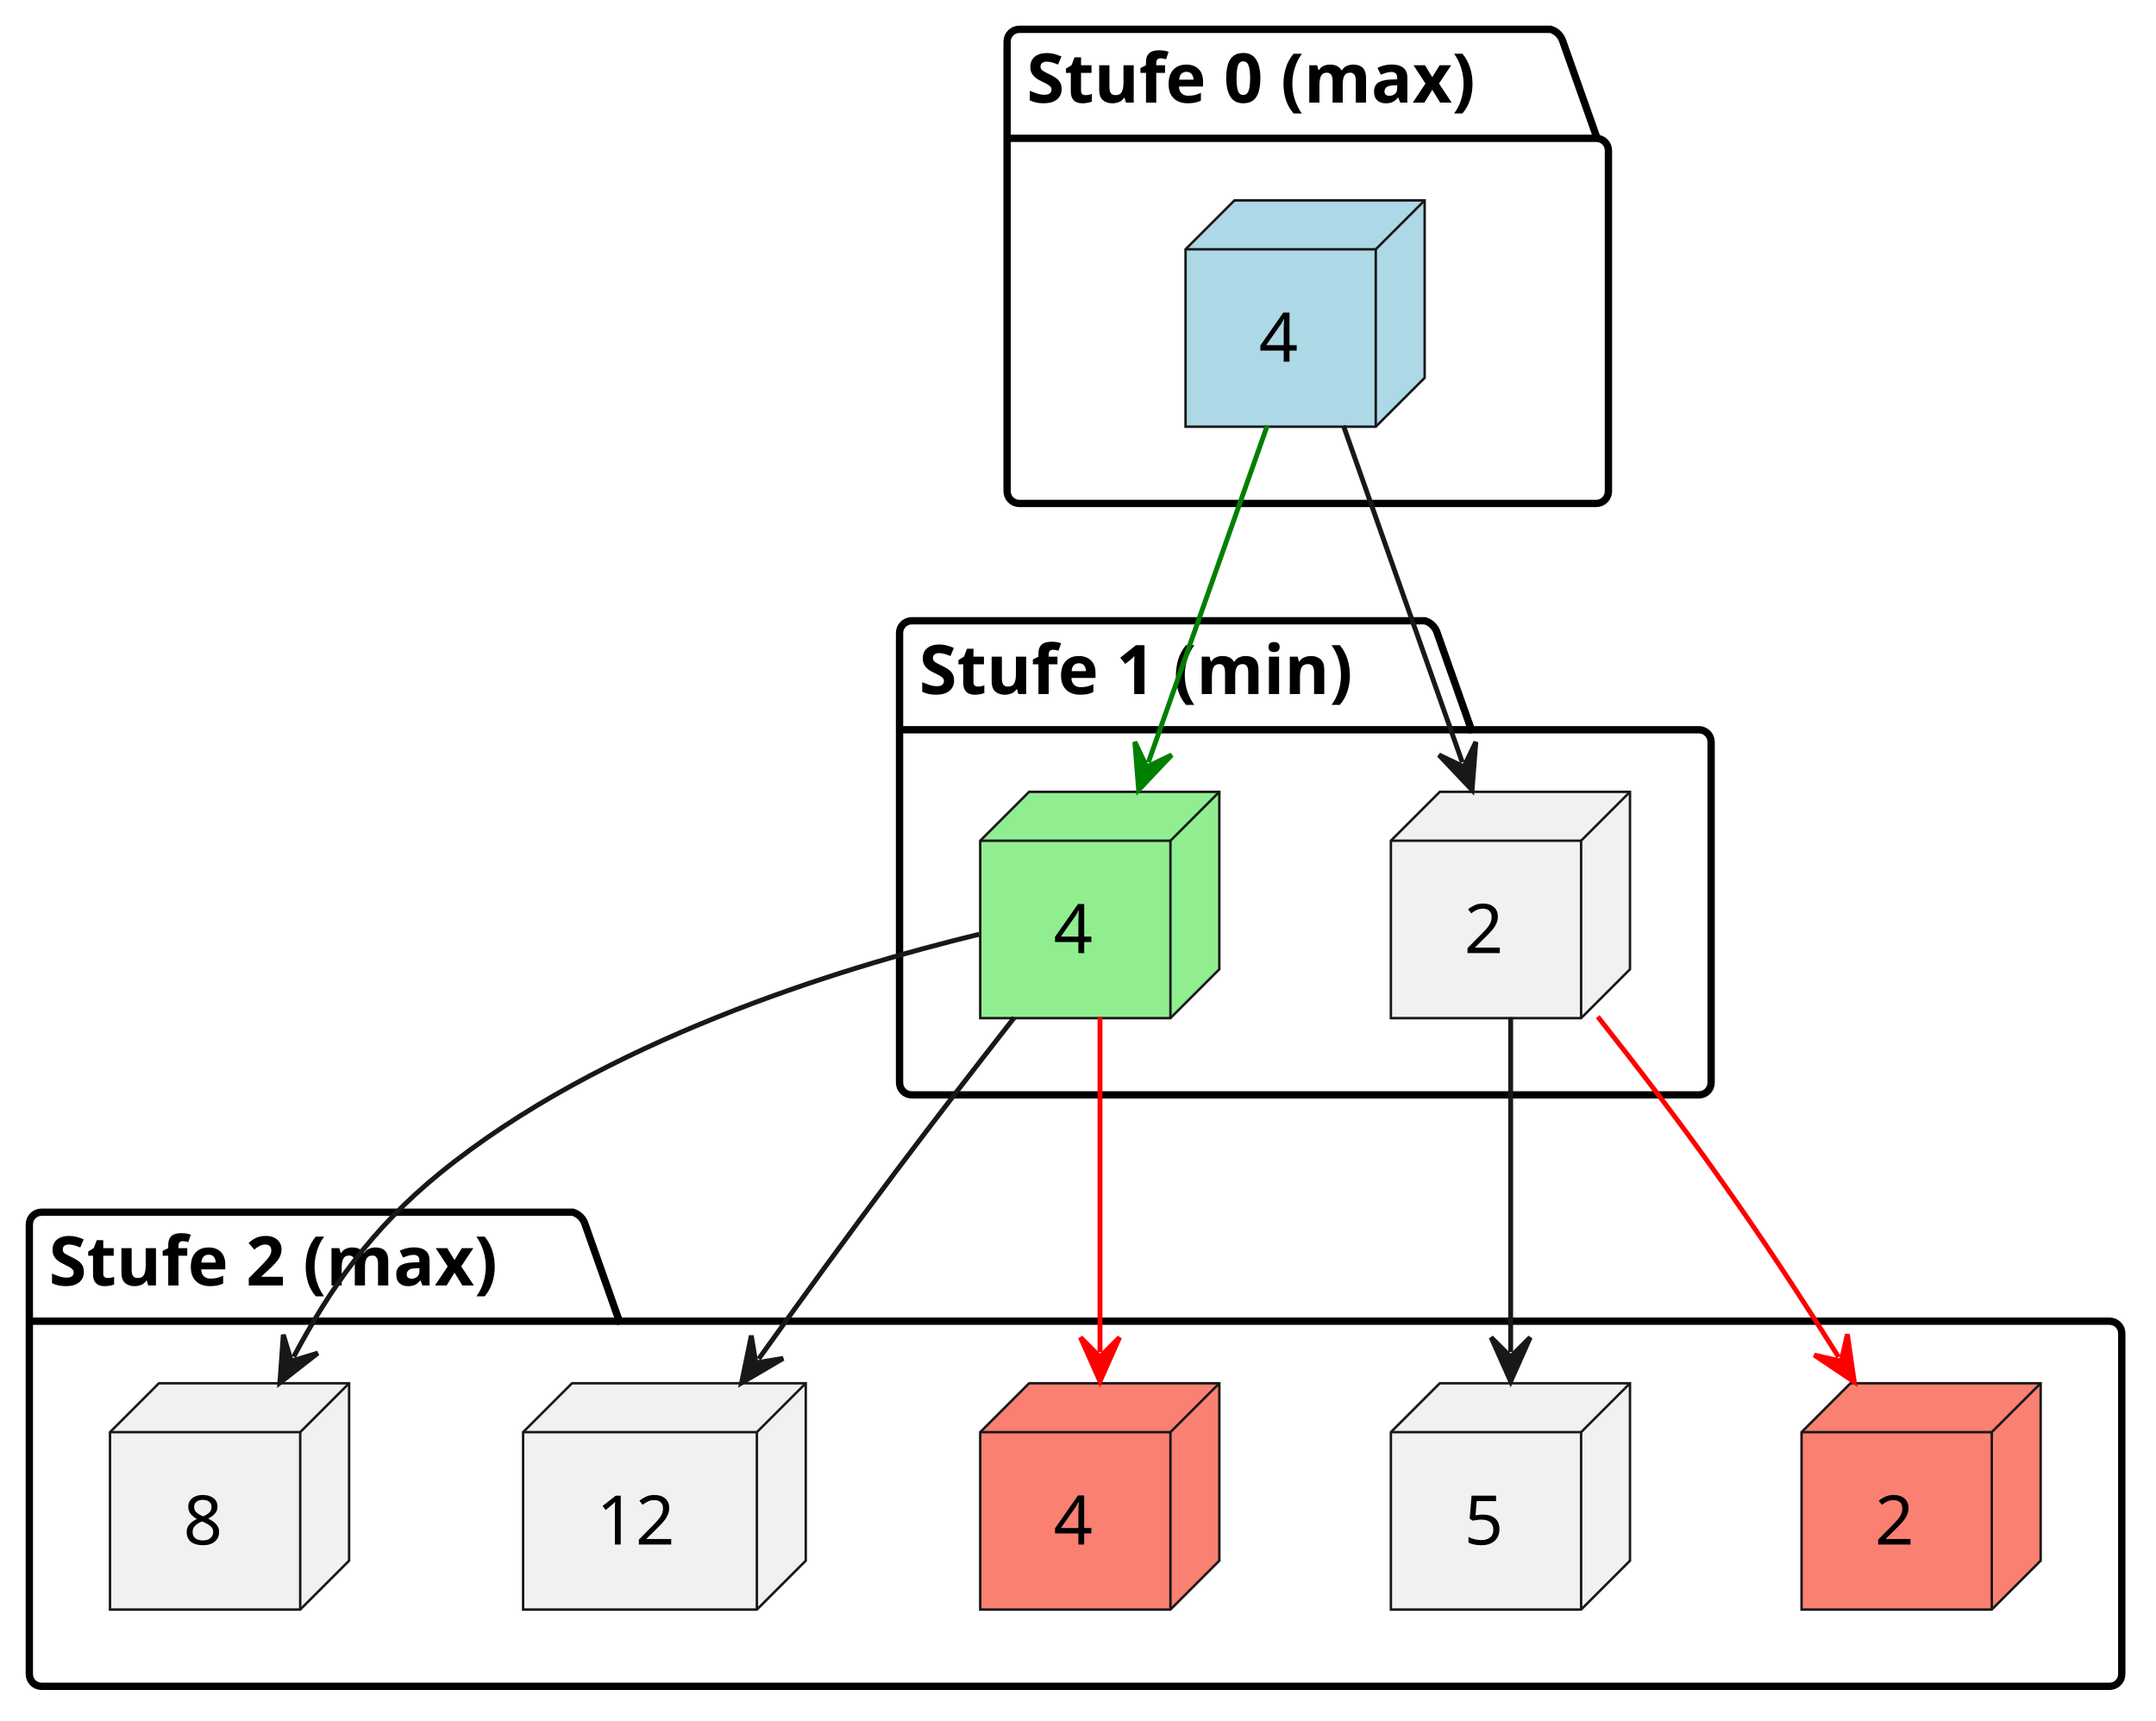
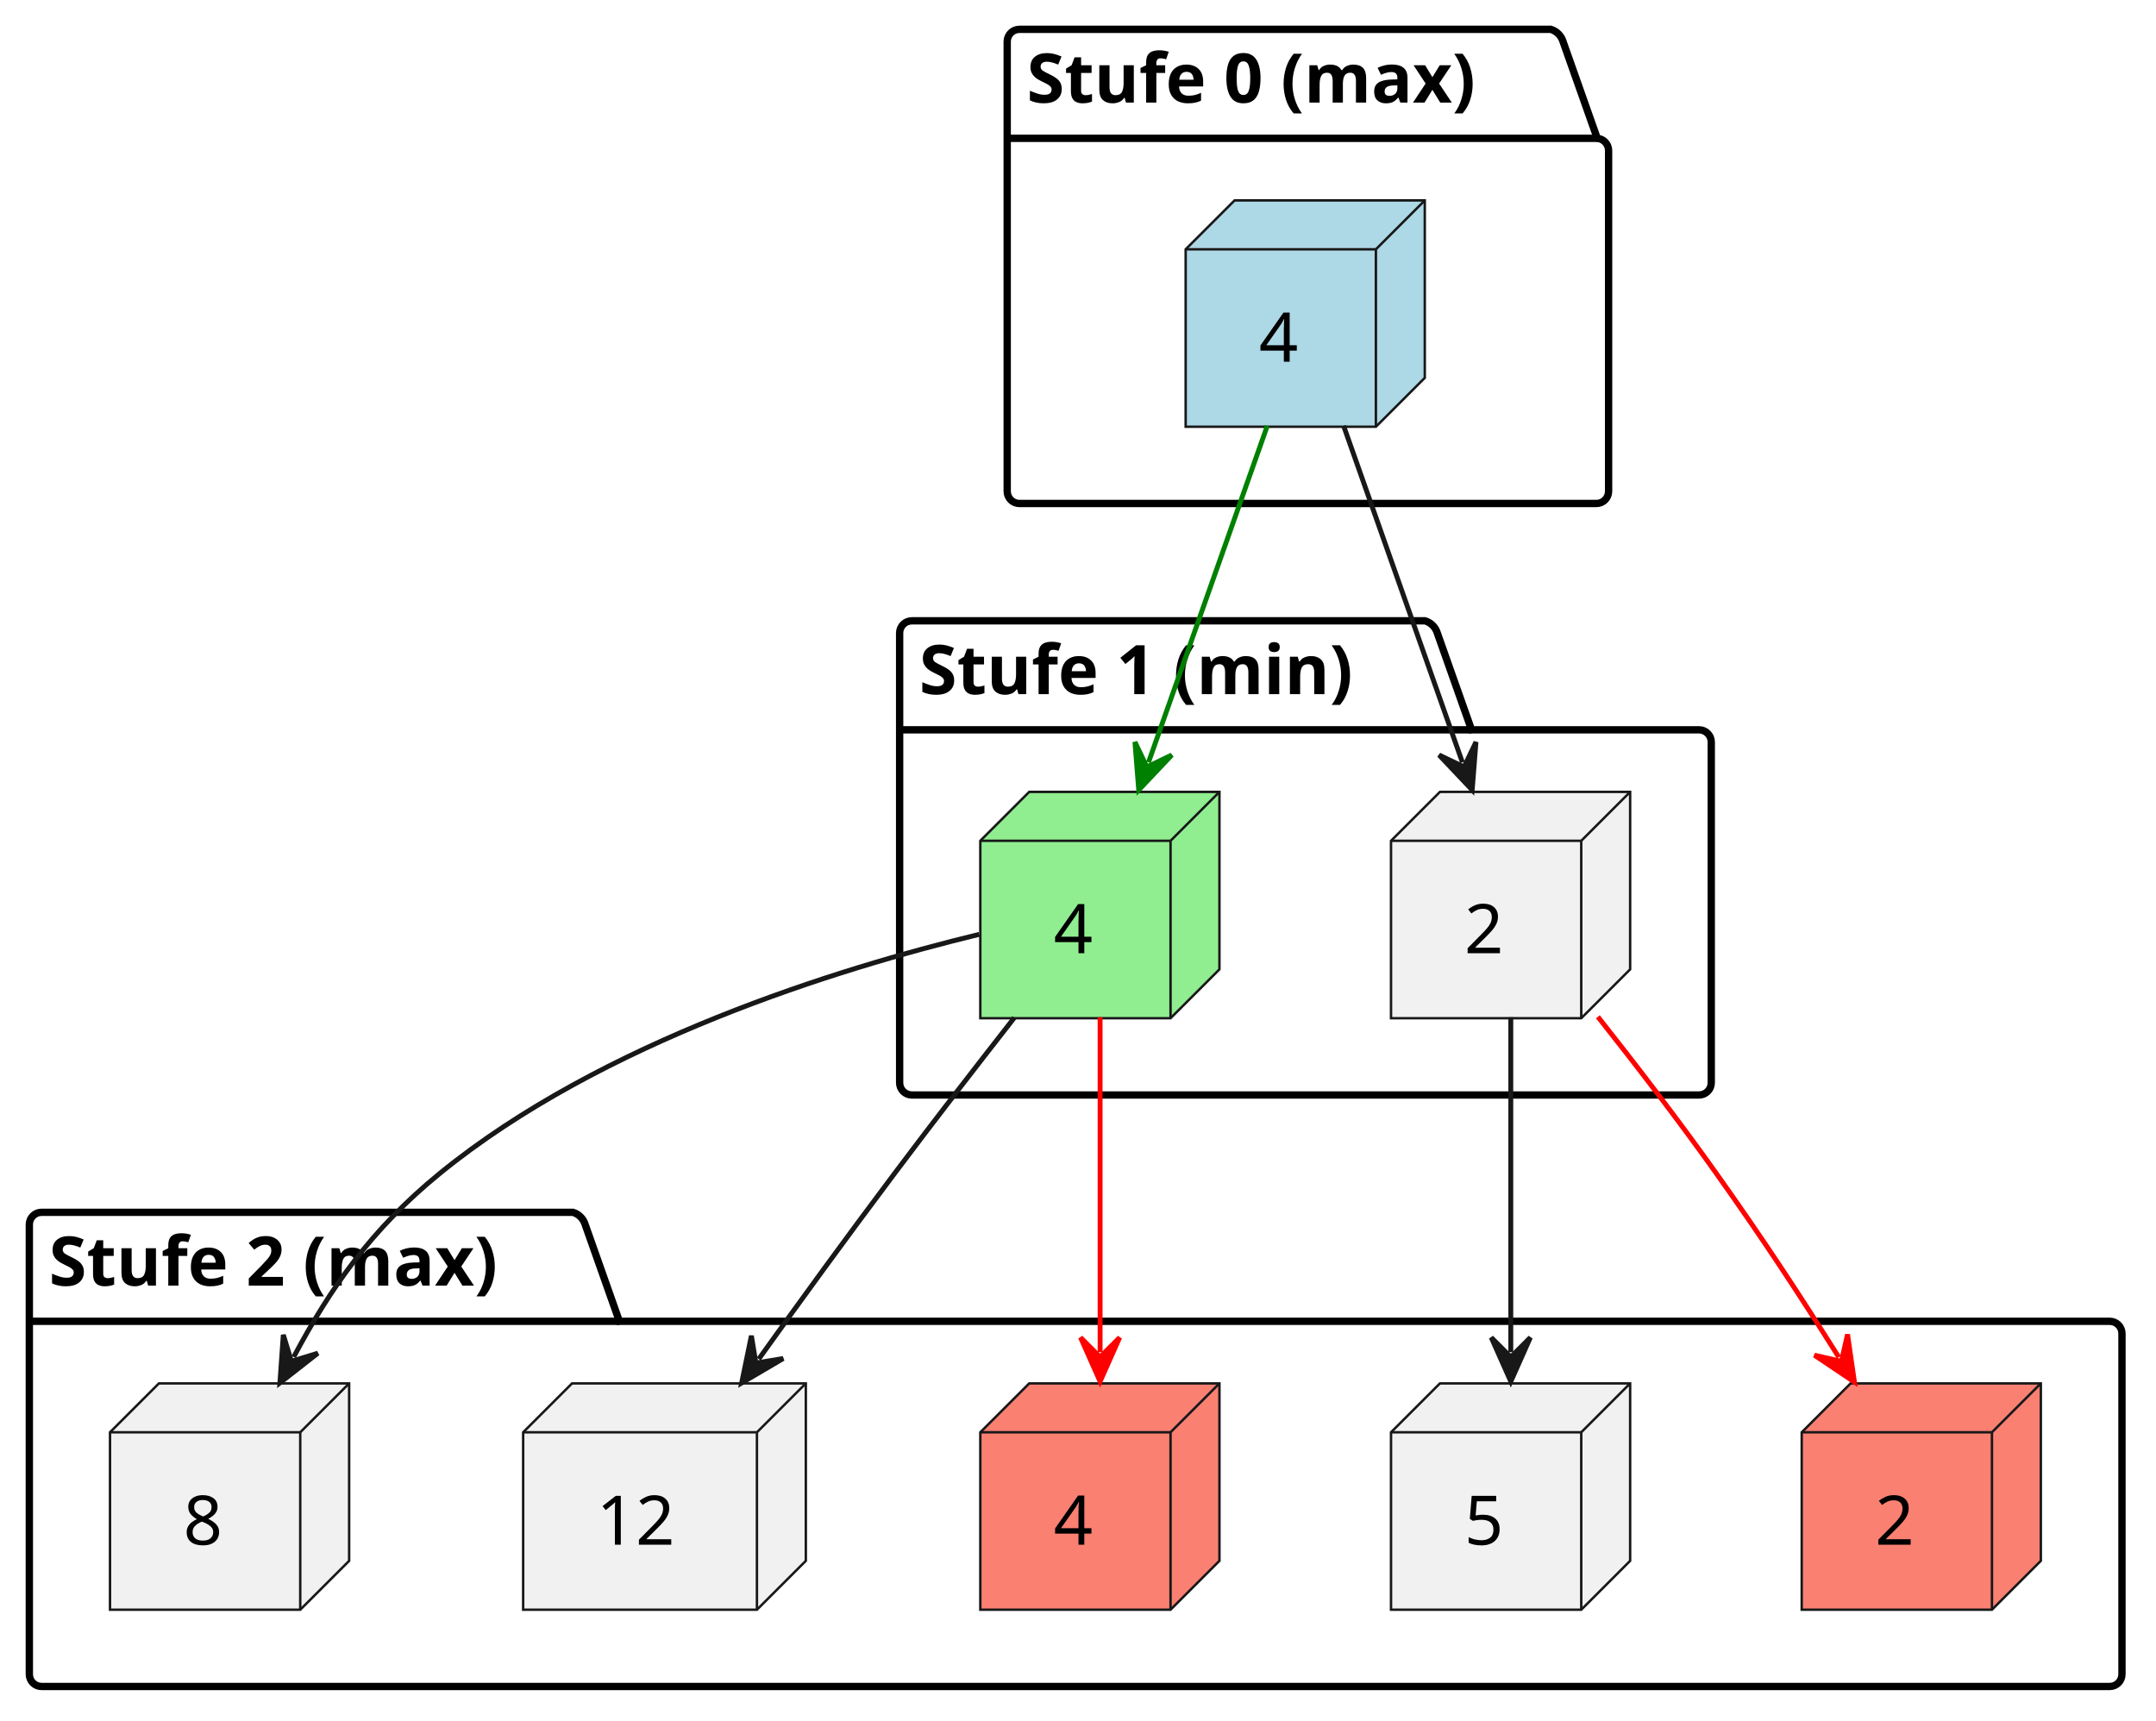
- <svg xmlns="http://www.w3.org/2000/svg" contentStyleType="text/css" data-diagram-type="DESCRIPTION" height="352px" preserveAspectRatio="none" style="width:441px;height:352px;background:#FFFFFF;" version="1.1" viewBox="0 0 441 352" width="441px" zoomAndPan="magnify">
+ <svg xmlns="http://www.w3.org/2000/svg" contentStyleType="text/css" data-diagram-type="DESCRIPTION" height="1100px" preserveAspectRatio="none" style="width:1378px;height:1100px;background:#FFFFFF;" version="1.1" viewBox="0 0 1378 1100" width="1378.125px" zoomAndPan="magnify">
  <defs />
  <g>
-     <g class="cluster" data-entity="Stufe 0 .max." data-source-line="4" data-uid="ent0002" id="cluster_Stufe 0 .max.">
-       <path d="M208.5,6 L317.18,6 A3.75,3.75 0 0 1 319.68,8.5 L326.68,28.297 L326.5,28.297 A2.5,2.5 0 0 1 329,30.797 L329,100.5 A2.5,2.5 0 0 1 326.5,103 L208.5,103 A2.5,2.5 0 0 1 206,100.5 L206,8.5 A2.5,2.5 0 0 1 208.5,6" fill="none" style="stroke:#000000;stroke-width:1.5;" />
-       <line style="stroke:#000000;stroke-width:1.5;" x1="206" x2="326.68" y1="28.297" y2="28.297" />
-       <text fill="#000000" font-family="sans-serif" font-size="14" font-weight="bold" lengthAdjust="spacing" textLength="107.68" x="210" y="20.995">Stufe 0 (max)</text>
+     <g class="cluster" data-entity="Stufe 0 .max." data-source-line="6" data-uid="ent0002" id="cluster_Stufe 0 .max.">
+       <path d="M651.562,18.75 L991.187,18.75 A11.719,11.719 0 0 1 998.999,26.562 L1020.874,88.428 L1020.312,88.428 A7.812,7.812 0 0 1 1028.125,96.24 L1028.125,314.062 A7.812,7.812 0 0 1 1020.312,321.875 L651.562,321.875 A7.812,7.812 0 0 1 643.75,314.062 L643.75,26.562 A7.812,7.812 0 0 1 651.562,18.75" fill="none" style="stroke:#000000;stroke-width:4.688;" />
+       <line style="stroke:#000000;stroke-width:4.688;" x1="643.75" x2="1020.874" y1="88.428" y2="88.428" />
+       <text fill="#000000" font-family="sans-serif" font-size="43.75" font-weight="bold" lengthAdjust="spacing" textLength="336.499" x="656.25" y="65.61">Stufe 0 (max)</text>
    </g>
-     <g class="cluster" data-entity="Stufe 1 .min." data-source-line="8" data-uid="ent0004" id="cluster_Stufe 1 .min.">
-       <path d="M186.5,127 L291.468,127 A3.75,3.75 0 0 1 293.968,129.5 L300.968,149.297 L347.5,149.297 A2.5,2.5 0 0 1 350,151.797 L350,221.5 A2.5,2.5 0 0 1 347.5,224 L186.5,224 A2.5,2.5 0 0 1 184,221.5 L184,129.5 A2.5,2.5 0 0 1 186.5,127" fill="none" style="stroke:#000000;stroke-width:1.5;" />
-       <line style="stroke:#000000;stroke-width:1.5;" x1="184" x2="300.968" y1="149.297" y2="149.297" />
-       <text fill="#000000" font-family="sans-serif" font-size="14" font-weight="bold" lengthAdjust="spacing" textLength="103.968" x="188" y="141.995">Stufe 1 (min)</text>
+     <g class="cluster" data-entity="Stufe 1 .min." data-source-line="10" data-uid="ent0004" id="cluster_Stufe 1 .min.">
+       <path d="M582.812,396.875 L910.837,396.875 A11.719,11.719 0 0 1 918.649,404.688 L940.524,466.553 L1085.938,466.553 A7.812,7.812 0 0 1 1093.75,474.365 L1093.75,692.188 A7.812,7.812 0 0 1 1085.938,700 L582.812,700 A7.812,7.812 0 0 1 575,692.188 L575,404.688 A7.812,7.812 0 0 1 582.812,396.875" fill="none" style="stroke:#000000;stroke-width:4.688;" />
+       <line style="stroke:#000000;stroke-width:4.688;" x1="575" x2="940.524" y1="466.553" y2="466.553" />
+       <text fill="#000000" font-family="sans-serif" font-size="43.75" font-weight="bold" lengthAdjust="spacing" textLength="324.899" x="587.5" y="443.735">Stufe 1 (min)</text>
    </g>
-     <g class="cluster" data-entity="Stufe 2 .max." data-source-line="13" data-uid="ent0007" id="cluster_Stufe 2 .max.">
-       <path d="M8.5,248 L117.18,248 A3.75,3.75 0 0 1 119.68,250.5 L126.68,270.297 L431.5,270.297 A2.5,2.5 0 0 1 434,272.797 L434,342.5 A2.5,2.5 0 0 1 431.5,345 L8.5,345 A2.5,2.5 0 0 1 6,342.5 L6,250.5 A2.5,2.5 0 0 1 8.5,248" fill="none" style="stroke:#000000;stroke-width:1.5;" />
-       <line style="stroke:#000000;stroke-width:1.5;" x1="6" x2="126.68" y1="270.297" y2="270.297" />
-       <text fill="#000000" font-family="sans-serif" font-size="14" font-weight="bold" lengthAdjust="spacing" textLength="107.68" x="10" y="262.995">Stufe 2 (max)</text>
+     <g class="cluster" data-entity="Stufe 2 .max." data-source-line="15" data-uid="ent0007" id="cluster_Stufe 2 .max.">
+       <path d="M26.562,775 L366.187,775 A11.719,11.719 0 0 1 373.999,782.812 L395.874,844.678 L1348.438,844.678 A7.812,7.812 0 0 1 1356.25,852.49 L1356.25,1070.312 A7.812,7.812 0 0 1 1348.438,1078.125 L26.562,1078.125 A7.812,7.812 0 0 1 18.75,1070.312 L18.75,782.812 A7.812,7.812 0 0 1 26.562,775" fill="none" style="stroke:#000000;stroke-width:4.688;" />
+       <line style="stroke:#000000;stroke-width:4.688;" x1="18.75" x2="395.874" y1="844.678" y2="844.678" />
+       <text fill="#000000" font-family="sans-serif" font-size="43.75" font-weight="bold" lengthAdjust="spacing" textLength="336.499" x="31.25" y="821.86">Stufe 2 (max)</text>
    </g>
-     <g class="entity" data-entity="L0" data-source-line="5" data-uid="ent0003" id="entity_L0">
-       <polygon fill="#ADD8E6" points="242.5,51,252.5,41,291.407,41,291.407,77.297,281.407,87.297,242.5,87.297,242.5,51" style="stroke:#181818;stroke-width:0.5;" />
-       <line style="stroke:#181818;stroke-width:0.5;" x1="281.407" x2="291.407" y1="51" y2="41" />
-       <line style="stroke:#181818;stroke-width:0.5;" x1="242.5" x2="281.407" y1="51" y2="51" />
-       <line style="stroke:#181818;stroke-width:0.5;" x1="281.407" x2="281.407" y1="51" y2="87.297" />
-       <text fill="#000000" font-family="sans-serif" font-size="14" lengthAdjust="spacing" textLength="8.907" x="257.5" y="73.995">4</text>
+     <g class="entity" data-entity="L0" data-source-line="7" data-uid="ent0003" id="entity_L0">
+       <polygon fill="#ADD8E6" points="757.812,159.375,789.062,128.125,910.648,128.125,910.648,241.553,879.398,272.803,757.812,272.803,757.812,159.375" style="stroke:#181818;stroke-width:1.562;" />
+       <line style="stroke:#181818;stroke-width:1.562;" x1="879.398" x2="910.648" y1="159.375" y2="128.125" />
+       <line style="stroke:#181818;stroke-width:1.562;" x1="757.812" x2="879.398" y1="159.375" y2="159.375" />
+       <line style="stroke:#181818;stroke-width:1.562;" x1="879.398" x2="879.398" y1="159.375" y2="272.803" />
+       <text fill="#000000" font-family="sans-serif" font-size="43.75" lengthAdjust="spacing" textLength="27.835" x="804.688" y="231.235">4</text>
    </g>
-     <g class="entity" data-entity="L1L" data-source-line="9" data-uid="ent0005" id="entity_L1L">
-       <polygon fill="#F1F1F1" points="284.5,172,294.5,162,333.407,162,333.407,198.297,323.407,208.297,284.5,208.297,284.5,172" style="stroke:#181818;stroke-width:0.5;" />
-       <line style="stroke:#181818;stroke-width:0.5;" x1="323.407" x2="333.407" y1="172" y2="162" />
-       <line style="stroke:#181818;stroke-width:0.5;" x1="284.5" x2="323.407" y1="172" y2="172" />
-       <line style="stroke:#181818;stroke-width:0.5;" x1="323.407" x2="323.407" y1="172" y2="208.297" />
-       <text fill="#000000" font-family="sans-serif" font-size="14" lengthAdjust="spacing" textLength="8.907" x="299.5" y="194.995">2</text>
+     <g class="entity" data-entity="L1L" data-source-line="11" data-uid="ent0005" id="entity_L1L">
+       <polygon fill="#F1F1F1" points="889.062,537.5,920.312,506.25,1041.898,506.25,1041.898,619.678,1010.648,650.928,889.062,650.928,889.062,537.5" style="stroke:#181818;stroke-width:1.562;" />
+       <line style="stroke:#181818;stroke-width:1.562;" x1="1010.648" x2="1041.898" y1="537.5" y2="506.25" />
+       <line style="stroke:#181818;stroke-width:1.562;" x1="889.062" x2="1010.648" y1="537.5" y2="537.5" />
+       <line style="stroke:#181818;stroke-width:1.562;" x1="1010.648" x2="1010.648" y1="537.5" y2="650.928" />
+       <text fill="#000000" font-family="sans-serif" font-size="43.75" lengthAdjust="spacing" textLength="27.835" x="935.938" y="609.36">2</text>
    </g>
-     <g class="entity" data-entity="L1R" data-source-line="10" data-uid="ent0006" id="entity_L1R">
-       <polygon fill="#90EE90" points="200.5,172,210.5,162,249.407,162,249.407,198.297,239.407,208.297,200.5,208.297,200.5,172" style="stroke:#181818;stroke-width:0.5;" />
-       <line style="stroke:#181818;stroke-width:0.5;" x1="239.407" x2="249.407" y1="172" y2="162" />
-       <line style="stroke:#181818;stroke-width:0.5;" x1="200.5" x2="239.407" y1="172" y2="172" />
-       <line style="stroke:#181818;stroke-width:0.5;" x1="239.407" x2="239.407" y1="172" y2="208.297" />
-       <text fill="#000000" font-family="sans-serif" font-size="14" lengthAdjust="spacing" textLength="8.907" x="215.5" y="194.995">4</text>
+     <g class="entity" data-entity="L1R" data-source-line="12" data-uid="ent0006" id="entity_L1R">
+       <polygon fill="#90EE90" points="626.562,537.5,657.812,506.25,779.398,506.25,779.398,619.678,748.148,650.928,626.562,650.928,626.562,537.5" style="stroke:#181818;stroke-width:1.562;" />
+       <line style="stroke:#181818;stroke-width:1.562;" x1="748.148" x2="779.398" y1="537.5" y2="506.25" />
+       <line style="stroke:#181818;stroke-width:1.562;" x1="626.562" x2="748.148" y1="537.5" y2="537.5" />
+       <line style="stroke:#181818;stroke-width:1.562;" x1="748.148" x2="748.148" y1="537.5" y2="650.928" />
+       <text fill="#000000" font-family="sans-serif" font-size="43.75" lengthAdjust="spacing" textLength="27.835" x="673.438" y="609.36">4</text>
    </g>
-     <g class="entity" data-entity="L2LL" data-source-line="14" data-uid="ent0008" id="entity_L2LL">
-       <polygon fill="#FA8072" points="368.5,293,378.5,283,417.407,283,417.407,319.297,407.407,329.297,368.5,329.297,368.5,293" style="stroke:#181818;stroke-width:0.5;" />
-       <line style="stroke:#181818;stroke-width:0.5;" x1="407.407" x2="417.407" y1="293" y2="283" />
-       <line style="stroke:#181818;stroke-width:0.5;" x1="368.5" x2="407.407" y1="293" y2="293" />
-       <line style="stroke:#181818;stroke-width:0.5;" x1="407.407" x2="407.407" y1="293" y2="329.297" />
-       <text fill="#000000" font-family="sans-serif" font-size="14" lengthAdjust="spacing" textLength="8.907" x="383.5" y="315.995">2</text>
+     <g class="entity" data-entity="L2LL" data-source-line="16" data-uid="ent0008" id="entity_L2LL">
+       <polygon fill="#FA8072" points="1151.562,915.625,1182.812,884.375,1304.398,884.375,1304.398,997.803,1273.148,1029.053,1151.562,1029.053,1151.562,915.625" style="stroke:#181818;stroke-width:1.562;" />
+       <line style="stroke:#181818;stroke-width:1.562;" x1="1273.148" x2="1304.398" y1="915.625" y2="884.375" />
+       <line style="stroke:#181818;stroke-width:1.562;" x1="1151.562" x2="1273.148" y1="915.625" y2="915.625" />
+       <line style="stroke:#181818;stroke-width:1.562;" x1="1273.148" x2="1273.148" y1="915.625" y2="1029.053" />
+       <text fill="#000000" font-family="sans-serif" font-size="43.75" lengthAdjust="spacing" textLength="27.835" x="1198.438" y="987.485">2</text>
    </g>
-     <g class="entity" data-entity="L2LR" data-source-line="15" data-uid="ent0009" id="entity_L2LR">
-       <polygon fill="#F1F1F1" points="284.5,293,294.5,283,333.407,283,333.407,319.297,323.407,329.297,284.5,329.297,284.5,293" style="stroke:#181818;stroke-width:0.5;" />
-       <line style="stroke:#181818;stroke-width:0.5;" x1="323.407" x2="333.407" y1="293" y2="283" />
-       <line style="stroke:#181818;stroke-width:0.5;" x1="284.5" x2="323.407" y1="293" y2="293" />
-       <line style="stroke:#181818;stroke-width:0.5;" x1="323.407" x2="323.407" y1="293" y2="329.297" />
-       <text fill="#000000" font-family="sans-serif" font-size="14" lengthAdjust="spacing" textLength="8.907" x="299.5" y="315.995">5</text>
+     <g class="entity" data-entity="L2LR" data-source-line="17" data-uid="ent0009" id="entity_L2LR">
+       <polygon fill="#F1F1F1" points="889.062,915.625,920.312,884.375,1041.898,884.375,1041.898,997.803,1010.648,1029.053,889.062,1029.053,889.062,915.625" style="stroke:#181818;stroke-width:1.562;" />
+       <line style="stroke:#181818;stroke-width:1.562;" x1="1010.648" x2="1041.898" y1="915.625" y2="884.375" />
+       <line style="stroke:#181818;stroke-width:1.562;" x1="889.062" x2="1010.648" y1="915.625" y2="915.625" />
+       <line style="stroke:#181818;stroke-width:1.562;" x1="1010.648" x2="1010.648" y1="915.625" y2="1029.053" />
+       <text fill="#000000" font-family="sans-serif" font-size="43.75" lengthAdjust="spacing" textLength="27.835" x="935.938" y="987.485">5</text>
    </g>
-     <g class="entity" data-entity="L2RL" data-source-line="16" data-uid="ent0010" id="entity_L2RL">
-       <polygon fill="#FA8072" points="200.5,293,210.5,283,249.407,283,249.407,319.297,239.407,329.297,200.5,329.297,200.5,293" style="stroke:#181818;stroke-width:0.5;" />
-       <line style="stroke:#181818;stroke-width:0.5;" x1="239.407" x2="249.407" y1="293" y2="283" />
-       <line style="stroke:#181818;stroke-width:0.5;" x1="200.5" x2="239.407" y1="293" y2="293" />
-       <line style="stroke:#181818;stroke-width:0.5;" x1="239.407" x2="239.407" y1="293" y2="329.297" />
-       <text fill="#000000" font-family="sans-serif" font-size="14" lengthAdjust="spacing" textLength="8.907" x="215.5" y="315.995">4</text>
+     <g class="entity" data-entity="L2RL" data-source-line="18" data-uid="ent0010" id="entity_L2RL">
+       <polygon fill="#FA8072" points="626.562,915.625,657.812,884.375,779.398,884.375,779.398,997.803,748.148,1029.053,626.562,1029.053,626.562,915.625" style="stroke:#181818;stroke-width:1.562;" />
+       <line style="stroke:#181818;stroke-width:1.562;" x1="748.148" x2="779.398" y1="915.625" y2="884.375" />
+       <line style="stroke:#181818;stroke-width:1.562;" x1="626.562" x2="748.148" y1="915.625" y2="915.625" />
+       <line style="stroke:#181818;stroke-width:1.562;" x1="748.148" x2="748.148" y1="915.625" y2="1029.053" />
+       <text fill="#000000" font-family="sans-serif" font-size="43.75" lengthAdjust="spacing" textLength="27.835" x="673.438" y="987.485">4</text>
    </g>
-     <g class="entity" data-entity="L2RM" data-source-line="17" data-uid="ent0011" id="entity_L2RM">
-       <polygon fill="#F1F1F1" points="107,293,117,283,164.815,283,164.815,319.297,154.815,329.297,107,329.297,107,293" style="stroke:#181818;stroke-width:0.5;" />
-       <line style="stroke:#181818;stroke-width:0.5;" x1="154.815" x2="164.815" y1="293" y2="283" />
-       <line style="stroke:#181818;stroke-width:0.5;" x1="107" x2="154.815" y1="293" y2="293" />
-       <line style="stroke:#181818;stroke-width:0.5;" x1="154.815" x2="154.815" y1="293" y2="329.297" />
-       <text fill="#000000" font-family="sans-serif" font-size="14" lengthAdjust="spacing" textLength="17.814" x="122" y="315.995">12</text>
+     <g class="entity" data-entity="L2RM" data-source-line="19" data-uid="ent0011" id="entity_L2RM">
+       <polygon fill="#F1F1F1" points="334.375,915.625,365.625,884.375,515.045,884.375,515.045,997.803,483.795,1029.053,334.375,1029.053,334.375,915.625" style="stroke:#181818;stroke-width:1.562;" />
+       <line style="stroke:#181818;stroke-width:1.562;" x1="483.795" x2="515.045" y1="915.625" y2="884.375" />
+       <line style="stroke:#181818;stroke-width:1.562;" x1="334.375" x2="483.795" y1="915.625" y2="915.625" />
+       <line style="stroke:#181818;stroke-width:1.562;" x1="483.795" x2="483.795" y1="915.625" y2="1029.053" />
+       <text fill="#000000" font-family="sans-serif" font-size="43.75" lengthAdjust="spacing" textLength="55.67" x="381.25" y="987.485">12</text>
    </g>
-     <g class="entity" data-entity="L2RR" data-source-line="18" data-uid="ent0012" id="entity_L2RR">
-       <polygon fill="#F1F1F1" points="22.5,293,32.5,283,71.407,283,71.407,319.297,61.407,329.297,22.5,329.297,22.5,293" style="stroke:#181818;stroke-width:0.5;" />
-       <line style="stroke:#181818;stroke-width:0.5;" x1="61.407" x2="71.407" y1="293" y2="283" />
-       <line style="stroke:#181818;stroke-width:0.5;" x1="22.5" x2="61.407" y1="293" y2="293" />
-       <line style="stroke:#181818;stroke-width:0.5;" x1="61.407" x2="61.407" y1="293" y2="329.297" />
-       <text fill="#000000" font-family="sans-serif" font-size="14" lengthAdjust="spacing" textLength="8.907" x="37.5" y="315.995">8</text>
+     <g class="entity" data-entity="L2RR" data-source-line="20" data-uid="ent0012" id="entity_L2RR">
+       <polygon fill="#F1F1F1" points="70.312,915.625,101.562,884.375,223.148,884.375,223.148,997.803,191.898,1029.053,70.312,1029.053,70.312,915.625" style="stroke:#181818;stroke-width:1.562;" />
+       <line style="stroke:#181818;stroke-width:1.562;" x1="191.898" x2="223.148" y1="915.625" y2="884.375" />
+       <line style="stroke:#181818;stroke-width:1.562;" x1="70.312" x2="191.898" y1="915.625" y2="915.625" />
+       <line style="stroke:#181818;stroke-width:1.562;" x1="191.898" x2="191.898" y1="915.625" y2="1029.053" />
+       <text fill="#000000" font-family="sans-serif" font-size="43.75" lengthAdjust="spacing" textLength="27.835" x="117.188" y="987.485">8</text>
    </g>
-     <g class="link" data-entity-1="L0" data-entity-2="L1L" data-source-line="22" data-uid="lnk13" id="link_L0_L1L">
-       <path d="M274.8,87.1 C282.3,108.34 291.573,134.622 299.103,155.952" fill="none" id="L0-to-L1L" style="stroke:#181818;stroke-width:1;" />
-       <polygon fill="#181818" points="301.1,161.61,301.876,151.792,299.436,156.895,294.332,154.455,301.1,161.61" style="stroke:#181818;stroke-width:1;" />
+     <g class="link" data-entity-1="L0" data-entity-2="L1L" data-source-line="24" data-uid="lnk13" id="link_L0_L1L">
+       <path d="M858.75,272.188 C882.188,338.562 911.165,420.694 934.696,487.351" fill="none" id="L0-to-L1L" style="stroke:#181818;stroke-width:3.125;" />
+       <polygon fill="#181818" points="940.938,505.031,943.362,474.349,935.736,490.297,919.788,482.671,940.938,505.031" style="stroke:#181818;stroke-width:3.125;" />
    </g>
-     <g class="link" data-entity-1="L0" data-entity-2="L1R" data-source-line="23" data-uid="lnk14" id="link_L0_L1R">
-       <path d="M259.2,87.1 C251.7,108.34 242.427,134.622 234.897,155.952" fill="none" id="L0-to-L1R" style="stroke:#008000;stroke-width:1;" />
-       <polygon fill="#008000" points="232.9,161.61,239.668,154.455,234.564,156.895,232.124,151.792,232.9,161.61" style="stroke:#008000;stroke-width:1;" />
+     <g class="link" data-entity-1="L0" data-entity-2="L1R" data-source-line="25" data-uid="lnk14" id="link_L0_L1R">
+       <path d="M810,272.188 C786.562,338.562 757.585,420.694 734.054,487.351" fill="none" id="L0-to-L1R" style="stroke:#008000;stroke-width:3.125;" />
+       <polygon fill="#008000" points="727.812,505.031,748.962,482.671,733.014,490.297,725.388,474.349,727.812,505.031" style="stroke:#008000;stroke-width:3.125;" />
    </g>
-     <g class="link" data-entity-1="L1L" data-entity-2="L2LL" data-source-line="24" data-uid="lnk15" id="link_L1L_L2LL">
-       <path d="M326.81,208 C334.46,217.67 343.37,229.25 351,240 C360.88,253.91 368.095,264.942 376.085,277.642" fill="none" id="L1L-to-L2LL" style="stroke:#FF0000;stroke-width:1;" />
-       <polygon fill="#FF0000" points="379.28,282.72,377.873,272.972,376.617,278.488,371.102,277.232,379.28,282.72" style="stroke:#FF0000;stroke-width:1;" />
+     <g class="link" data-entity-1="L1L" data-entity-2="L2LL" data-source-line="26" data-uid="lnk15" id="link_L1L_L2LL">
+       <path d="M1021.281,650 C1045.188,680.219 1073.031,716.406 1096.875,750 C1127.75,793.469 1150.297,827.942 1175.265,867.63" fill="none" id="L1L-to-L2LL" style="stroke:#FF0000;stroke-width:3.125;" />
+       <polygon fill="#FF0000" points="1185.25,883.5,1180.853,853.038,1176.929,870.275,1159.693,866.351,1185.25,883.5" style="stroke:#FF0000;stroke-width:3.125;" />
    </g>
-     <g class="link" data-entity-1="L1L" data-entity-2="L2LR" data-source-line="25" data-uid="lnk16" id="link_L1L_L2LR">
-       <path d="M309,208.1 C309,229.34 309,255.28 309,276.61" fill="none" id="L1L-to-L2LR" style="stroke:#181818;stroke-width:1;" />
-       <polygon fill="#181818" points="309,282.61,313,273.61,309,277.61,305,273.61,309,282.61" style="stroke:#181818;stroke-width:1;" />
+     <g class="link" data-entity-1="L1L" data-entity-2="L2LR" data-source-line="27" data-uid="lnk16" id="link_L1L_L2LR">
+       <path d="M965.625,650.312 C965.625,716.688 965.625,797.75 965.625,864.406" fill="none" id="L1L-to-L2LR" style="stroke:#181818;stroke-width:3.125;" />
+       <polygon fill="#181818" points="965.625,883.156,978.125,855.031,965.625,867.531,953.125,855.031,965.625,883.156" style="stroke:#181818;stroke-width:3.125;" />
    </g>
-     <g class="link" data-entity-1="L1R" data-entity-2="L2RL" data-source-line="26" data-uid="lnk17" id="link_L1R_L2RL">
-       <path d="M225,208.1 C225,229.34 225,255.28 225,276.61" fill="none" id="L1R-to-L2RL" style="stroke:#FF0000;stroke-width:1;" />
-       <polygon fill="#FF0000" points="225,282.61,229,273.61,225,277.61,221,273.61,225,282.61" style="stroke:#FF0000;stroke-width:1;" />
+     <g class="link" data-entity-1="L1R" data-entity-2="L2RL" data-source-line="28" data-uid="lnk17" id="link_L1R_L2RL">
+       <path d="M703.125,650.312 C703.125,716.688 703.125,797.75 703.125,864.406" fill="none" id="L1R-to-L2RL" style="stroke:#FF0000;stroke-width:3.125;" />
+       <polygon fill="#FF0000" points="703.125,883.156,715.625,855.031,703.125,867.531,690.625,855.031,703.125,883.156" style="stroke:#FF0000;stroke-width:3.125;" />
    </g>
-     <g class="link" data-entity-1="L1R" data-entity-2="L2RM" data-source-line="27" data-uid="lnk18" id="link_L1R_L2RM">
-       <path d="M207.45,208.2 C199.86,217.9 190.91,229.45 183,240 C172.39,254.15 164.233,265.382 155.183,278.022" fill="none" id="L1R-to-L2RM" style="stroke:#181818;stroke-width:1;" />
-       <polygon fill="#181818" points="151.69,282.9,160.182,277.911,154.601,278.835,153.677,273.254,151.69,282.9" style="stroke:#181818;stroke-width:1;" />
+     <g class="link" data-entity-1="L1R" data-entity-2="L2RM" data-source-line="29" data-uid="lnk18" id="link_L1R_L2RM">
+       <path d="M648.281,650.625 C624.562,680.938 596.594,717.031 571.875,750 C538.719,794.219 513.228,829.317 484.947,868.817" fill="none" id="L1R-to-L2RM" style="stroke:#181818;stroke-width:3.125;" />
+       <polygon fill="#181818" points="474.031,884.062,500.568,868.471,483.127,871.358,480.241,853.918,474.031,884.062" style="stroke:#181818;stroke-width:3.125;" />
    </g>
-     <g class="link" data-entity-1="L1R" data-entity-2="L2RR" data-source-line="28" data-uid="lnk19" id="link_L1R_L2RR">
-       <path d="M200.28,191.14 C171.32,198.16 123.08,213.06 90,240 C75.84,251.53 67.468,263.683 60.068,277.593" fill="none" id="L1R-to-L2RR" style="stroke:#181818;stroke-width:1;" />
-       <polygon fill="#181818" points="57.25,282.89,65.008,276.823,59.598,278.476,57.946,273.066,57.25,282.89" style="stroke:#181818;stroke-width:1;" />
+     <g class="link" data-entity-1="L1R" data-entity-2="L2RR" data-source-line="30" data-uid="lnk19" id="link_L1R_L2RR">
+       <path d="M625.875,597.312 C535.375,619.25 384.625,665.812 281.25,750 C237,786.031 210.838,824.009 187.713,867.478" fill="none" id="L1R-to-L2RR" style="stroke:#181818;stroke-width:3.125;" />
+       <polygon fill="#181818" points="178.906,884.031,203.151,865.072,186.245,870.237,181.08,853.33,178.906,884.031" style="stroke:#181818;stroke-width:3.125;" />
    </g>
  </g>
</svg>
